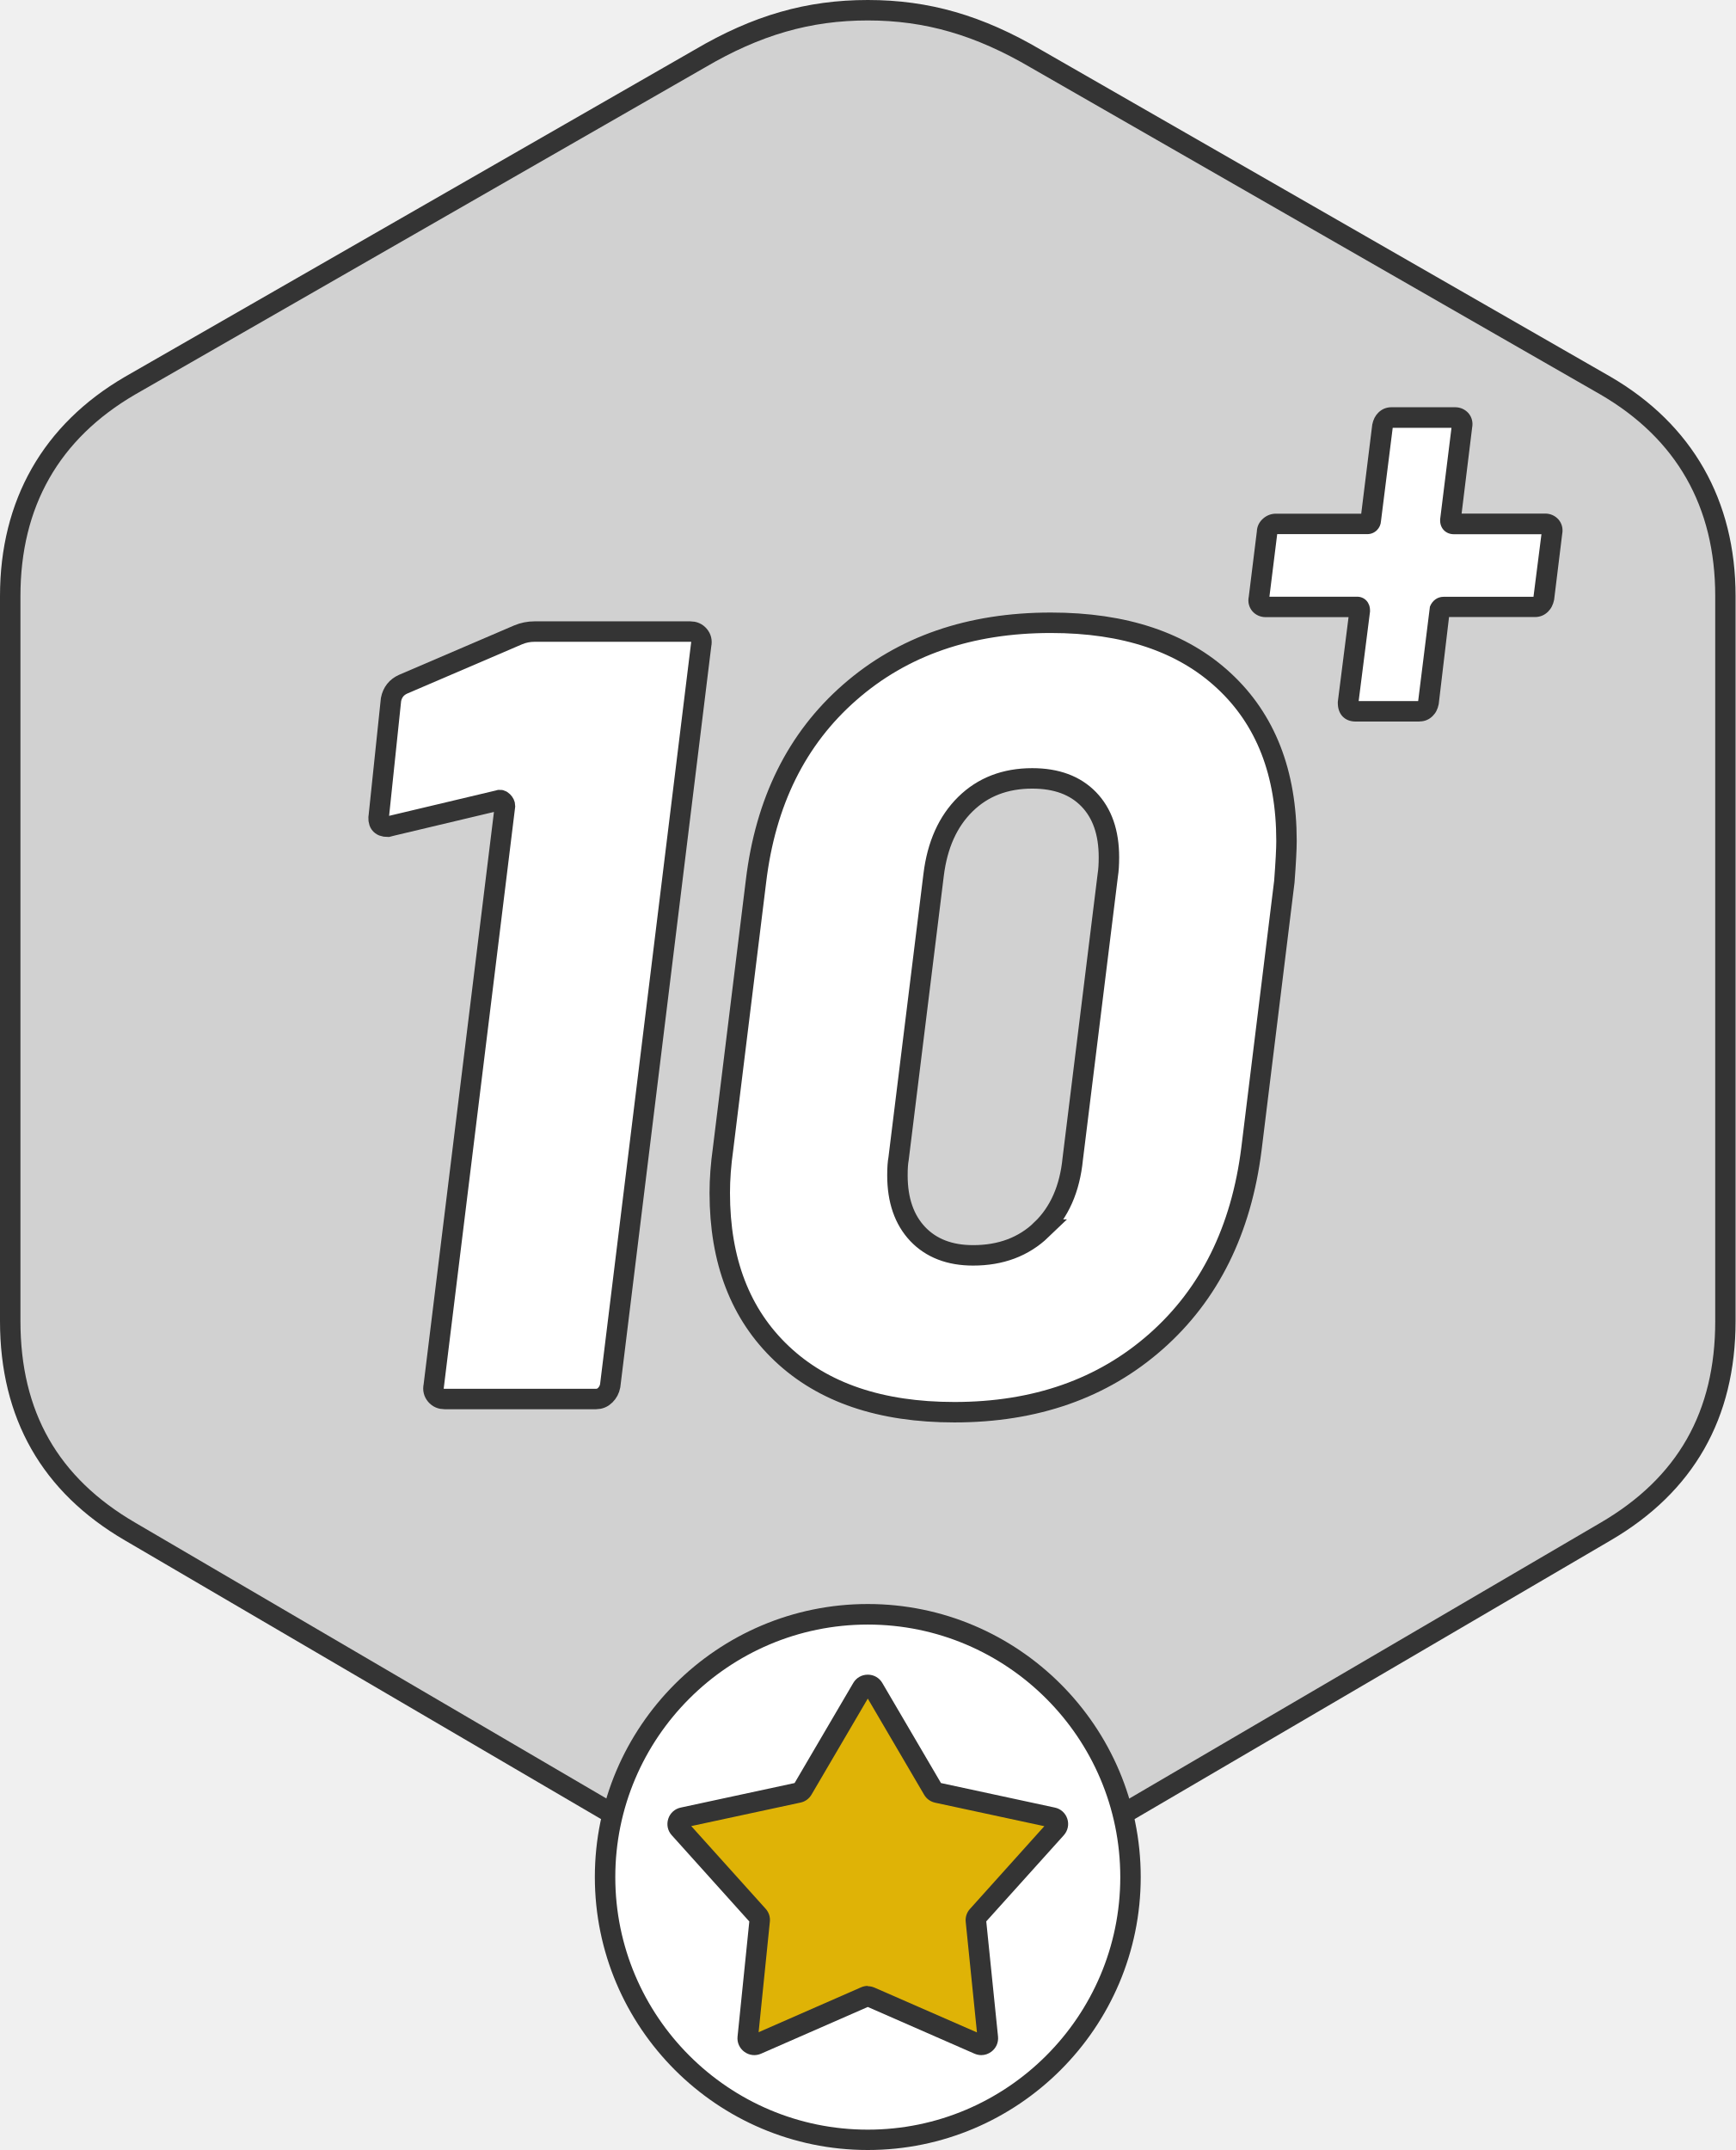
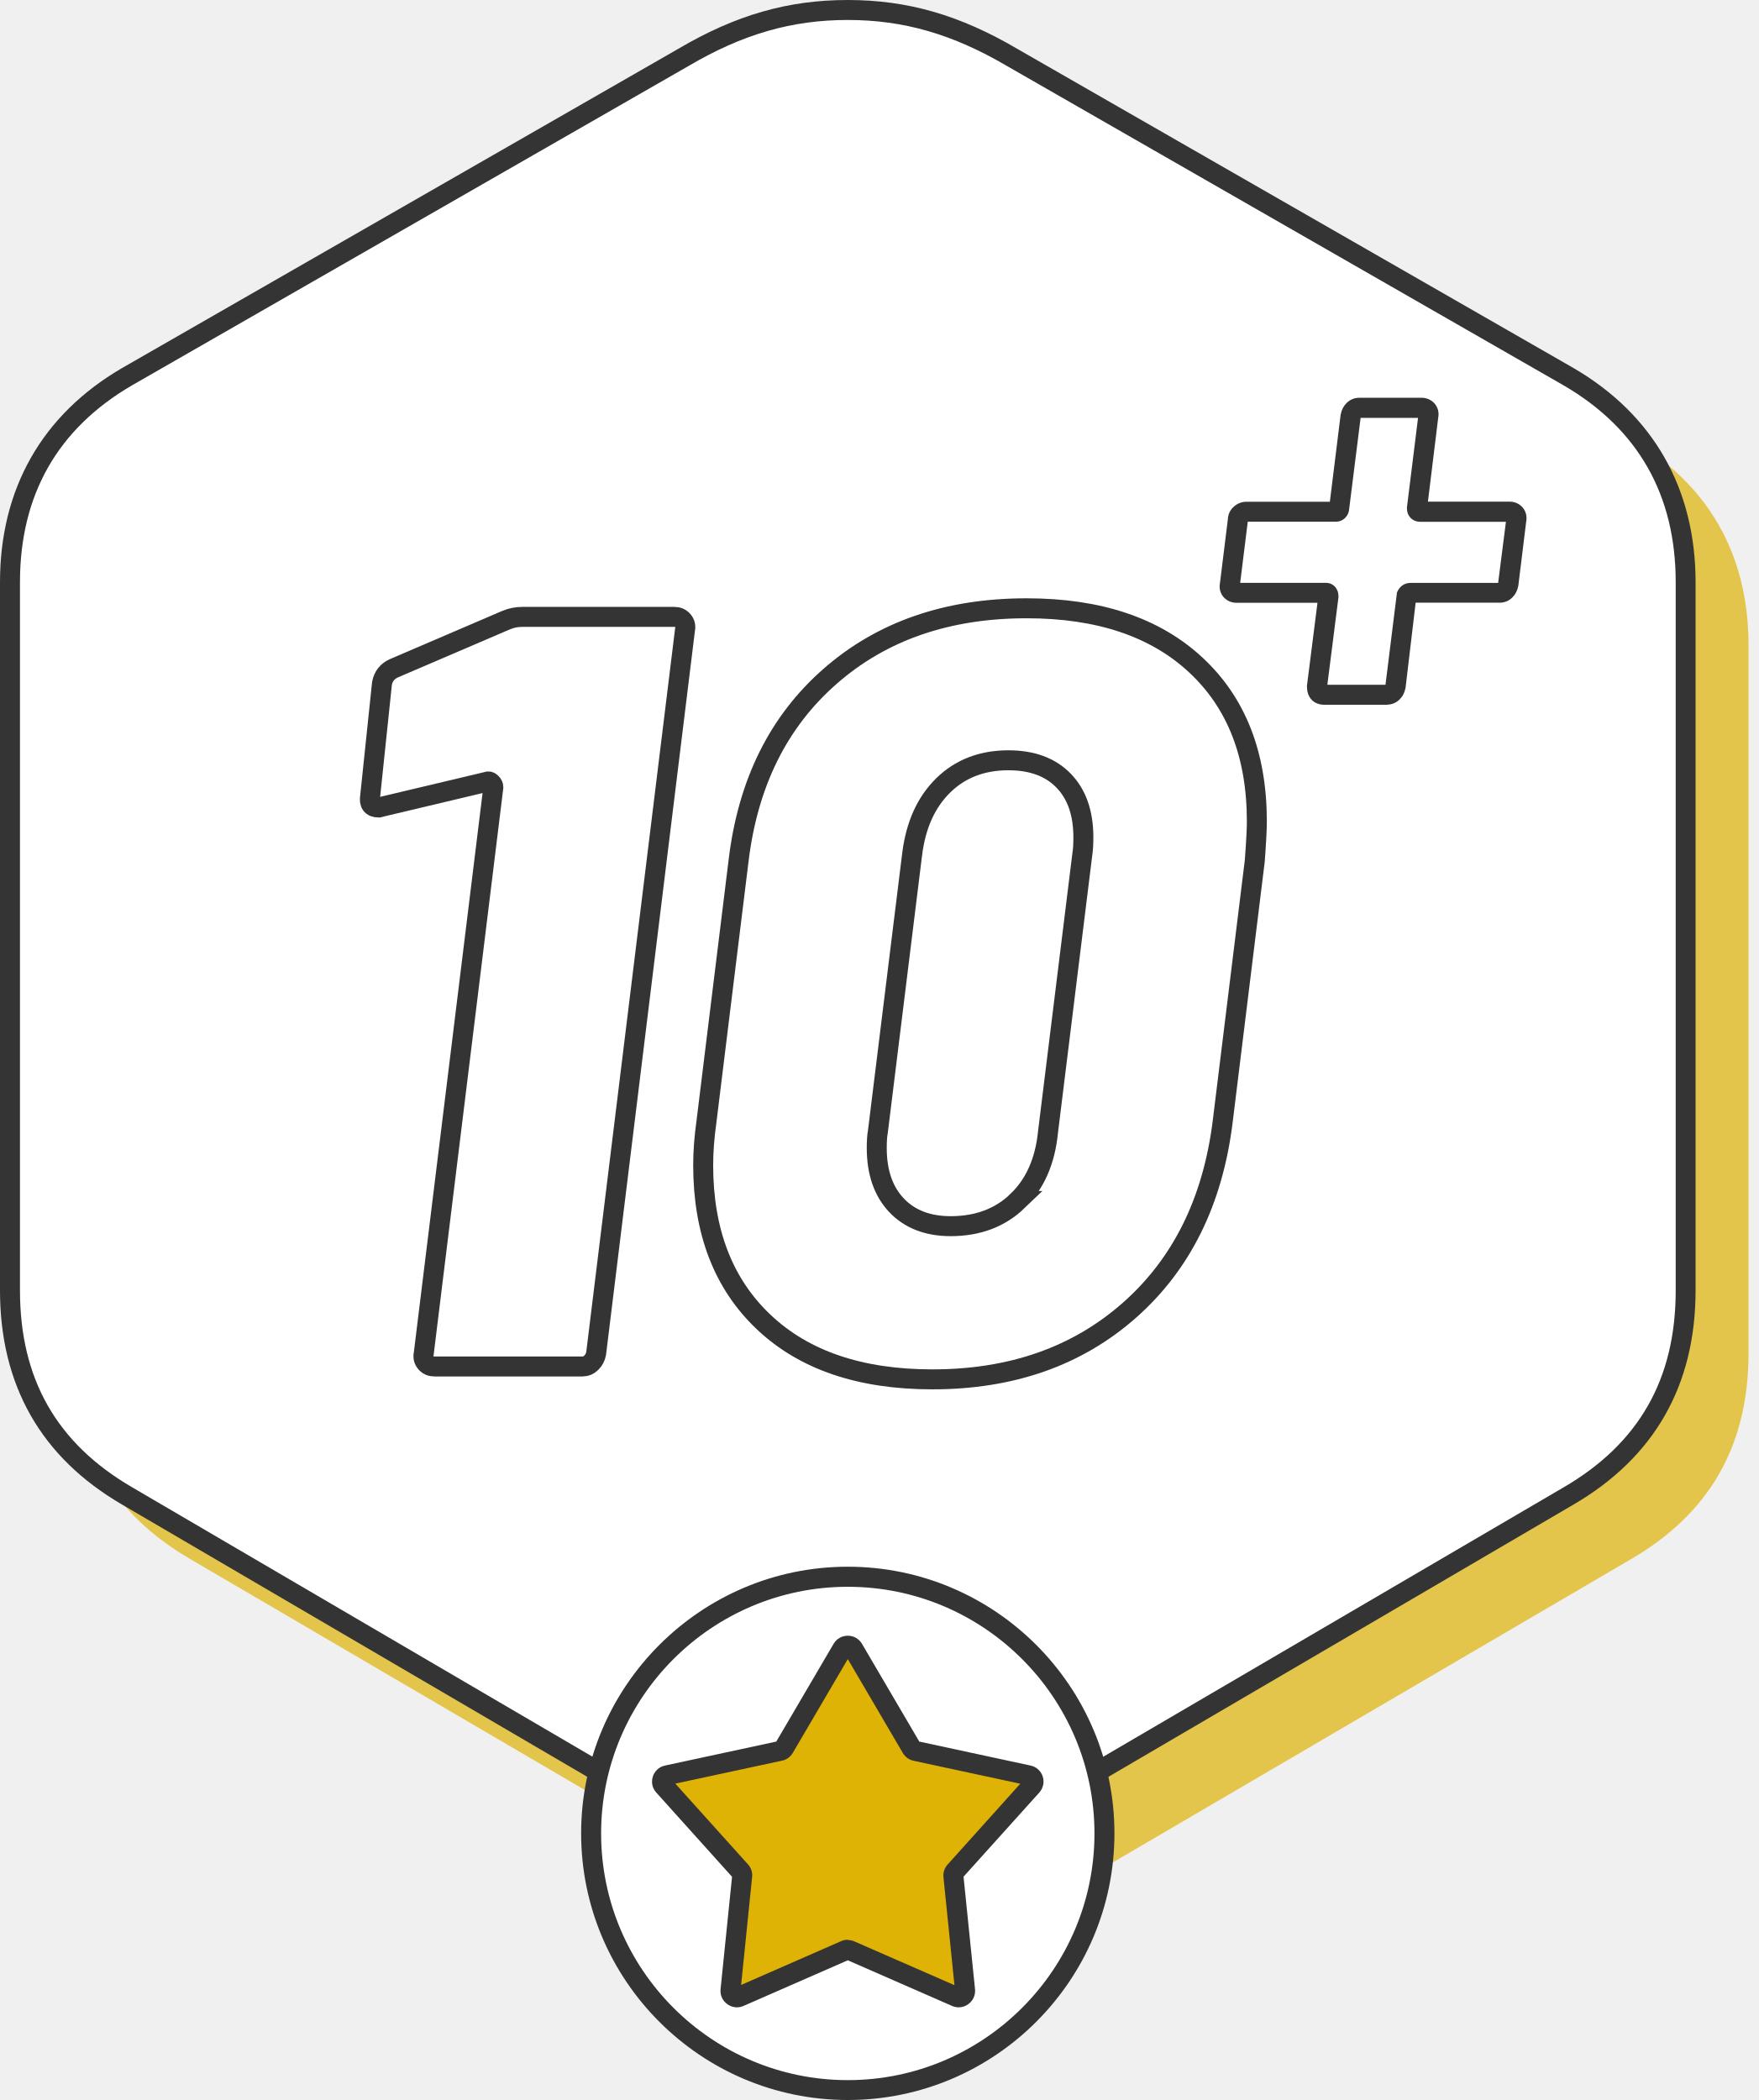
- <svg xmlns="http://www.w3.org/2000/svg" id="Ebene_1" data-name="Ebene 1" viewBox="0 0 169.78 210.28">
+ <svg xmlns="http://www.w3.org/2000/svg" id="Ebene_1" data-name="Ebene 1" viewBox="0 0 176.08 210.28" preserveAspectRatio="xMinYMid meet">
  <defs>
    <style>
      .cls-1, .cls-2 {
        fill: #fff;
      }

      .cls-2 {
        stroke: #343434;
        stroke-miterlimit: 10;
        stroke-width: 2px;
      }

      .cls-3 {
        fill: #dfb306;
      }

      .cls-4 {
        fill: #343434;
      }

      .cls-5 {
-         fill: #d1d1d1;
+         fill: #fff;
+       }
+ 
+       .cls-6 {
+         fill: #dfb306;
+         fill-opacity: .7;
      }
    </style>
  </defs>
  <g>
+     <path class="cls-6" d="M84.89,1c6.01,0,11.08,1.58,16.46,4.75l55.72,31.97c7.6,4.43,11.71,11.4,11.71,20.58v70.91c0,9.5-4.12,16.14-11.71,20.58l-55.72,32.61c-10.45,6.01-22.48,6.01-32.92,0l-55.72-32.61c-7.6-4.43-11.71-11.08-11.71-20.58V58.3c0-9.18,4.12-16.14,11.71-20.58L68.43,5.75c5.38-3.17,10.45-4.75,16.46-4.75Z" transform="translate(6.3 6.3)" />
    <path id="badge-base" class="cls-5" d="M84.89,1c6.01,0,11.08,1.58,16.46,4.75l55.72,31.97c7.6,4.43,11.71,11.4,11.71,20.58v70.91c0,9.5-4.12,16.14-11.71,20.58l-55.72,32.61c-10.45,6.01-22.48,6.01-32.92,0l-55.72-32.61c-7.6-4.43-11.71-11.08-11.71-20.58V58.3c0-9.18,4.12-16.14,11.71-20.58L68.43,5.75c5.38-3.17,10.45-4.75,16.46-4.75Z" />
    <path class="cls-4" d="M84.89,187.91c-5.79,0-11.57-1.55-16.96-4.65l-55.72-32.61c-8.1-4.72-12.21-11.94-12.21-21.44V58.3c0-9.37,4.22-16.78,12.21-21.44L67.93,4.88c5.74-3.38,10.97-4.88,16.96-4.88s11.22,1.51,16.97,4.89l55.71,31.97c7.99,4.66,12.21,12.08,12.21,21.44v70.91c0,9.5-4.11,16.71-12.21,21.44l-55.71,32.61c-5.39,3.1-11.18,4.66-16.97,4.66ZM84.89,2c-5.61,0-10.53,1.42-15.95,4.61L13.21,38.59c-7.44,4.34-11.21,10.97-11.21,19.71v70.91c0,8.86,3.67,15.31,11.22,19.71l55.72,32.61c10.14,5.84,21.78,5.84,31.92,0l55.71-32.6c7.55-4.4,11.22-10.85,11.22-19.71V58.3c0-8.74-3.77-15.37-11.22-19.71L100.85,6.62c-5.43-3.19-10.35-4.62-15.96-4.62Z" />
  </g>
  <g>
    <path class="cls-1" d="M151.68,51.48c.13.16.18.35.13.57l-.81,6.51c-.04.22-.15.41-.3.57s-.35.23-.57.23h-8.93c-.18,0-.31.11-.4.34l-1.07,9.06c-.05.22-.15.41-.3.57s-.35.23-.57.23h-6.25c-.49,0-.74-.27-.74-.81l1.14-9.06c0-.22-.09-.34-.27-.34h-8.93c-.22,0-.4-.08-.54-.23-.13-.16-.18-.35-.13-.57l.81-6.51c0-.22.09-.41.27-.57.18-.16.38-.23.6-.23h8.93c.09,0,.17-.03.23-.1.07-.07.1-.14.1-.23l1.14-9.27c.04-.22.14-.41.3-.57.16-.16.35-.24.57-.24h6.24c.22,0,.4.08.54.24.13.16.18.35.13.57l-1.14,9.27c0,.22.11.34.34.34h8.93c.22,0,.4.08.54.23Z" />
    <path class="cls-4" d="M138.86,70.57h-6.25c-1.06,0-1.74-.71-1.74-1.81v-.12s1.05-8.28,1.05-8.28h-8.11c-.51,0-.98-.21-1.3-.58-.33-.39-.46-.9-.35-1.42l.79-6.39c.02-.49.23-.92.61-1.25.36-.32.8-.48,1.26-.48h8.34l1.08-8.72c.1-.49.29-.86.59-1.16.35-.35.79-.53,1.28-.53h6.24c.51,0,.97.21,1.3.58.33.39.46.89.36,1.41l-1.03,8.41h8.18c.51,0,.97.21,1.3.58h0c.33.39.46.89.36,1.41l-.79,6.44c-.1.49-.29.86-.59,1.16-.35.35-.79.53-1.28.53h-8.41l-1.01,8.52c-.1.5-.29.86-.59,1.16-.35.35-.79.53-1.28.53ZM132.91,68.57h5.82s1.15-9.24,1.15-9.24c.24-.6.74-.96,1.33-.96h8.8l.78-6.12h-8.57c-.77,0-1.34-.56-1.34-1.34v-.12s1.11-8.95,1.11-8.95h-5.75l-1.15,9.15c-.02.32-.16.63-.39.86-.25.25-.58.39-.94.39h-8.82l-.76,6.12h8.57c.74,0,1.27.56,1.27,1.34v.12s-1.11,8.74-1.11,8.74Z" />
  </g>
  <g>
    <circle class="cls-1" cx="84.89" cy="183.58" r="25.7" />
    <path class="cls-4" d="M84.89,210.28c-14.72,0-26.7-11.98-26.7-26.7s11.98-26.7,26.7-26.7,26.7,11.98,26.7,26.7-11.98,26.7-26.7,26.7ZM84.89,158.89c-13.62,0-24.7,11.08-24.7,24.7s11.08,24.7,24.7,24.7,24.7-11.08,24.7-24.7-11.08-24.7-24.7-24.7Z" />
  </g>
  <g>
    <path class="cls-3" d="M85.44,165.11l5.82,9.92c.09.16.24.27.42.3l11.3,2.43c.48.1.67.69.34,1.06l-7.7,8.55c-.12.13-.18.31-.16.49l1.16,11.42c.05.49-.45.85-.9.65l-10.58-4.63c-.16-.07-.35-.07-.52,0l-10.58,4.63c-.45.2-.95-.16-.9-.65l1.16-11.42c.02-.18-.04-.36-.16-.49l-7.7-8.55c-.33-.37-.14-.95.34-1.06l11.3-2.43c.18-.04.33-.15.42-.3l5.82-9.92c.25-.42.86-.42,1.11,0Z" />
    <path class="cls-4" d="M95.99,201c-.22,0-.45-.05-.66-.14l-10.44-4.57-10.44,4.57c-.54.24-1.15.17-1.63-.18-.48-.35-.73-.91-.67-1.49l1.15-11.26-7.59-8.44c-.4-.44-.52-1.04-.34-1.6.18-.56.64-.98,1.22-1.1l11.14-2.4,5.74-9.79c.3-.51.83-.81,1.42-.81h0c.59,0,1.12.3,1.42.81h0s5.74,9.79,5.74,9.79l11.14,2.4c.58.12,1.04.54,1.22,1.1.18.56.05,1.16-.34,1.6l-7.59,8.43,1.15,11.26c.06.59-.19,1.15-.67,1.5-.29.21-.62.32-.96.32ZM84.89,194.26c.23,0,.45.05.66.14l10.02,4.38-1.1-10.81c-.05-.46.1-.92.41-1.26l7.28-8.1-10.69-2.3c-.45-.1-.84-.38-1.07-.78l-5.51-9.4-5.51,9.4c-.23.39-.62.68-1.07.77l-10.69,2.3,7.28,8.09c.31.34.46.8.41,1.26l-1.1,10.81,10.02-4.39c.21-.09.43-.14.66-.14ZM84.75,196.23s0,0,0,0h0Z" />
  </g>
  <g>
    <path class="cls-2" d="M52.29,61.77h15.23c.36,0,.64.12.86.38.21.25.29.55.21.91l-8.9,72.48c-.07.36-.23.66-.48.91-.25.25-.55.38-.91.38h-14.8c-.36,0-.64-.12-.86-.38-.21-.25-.29-.55-.21-.91l6.97-56.72c0-.14-.07-.29-.21-.43-.14-.14-.29-.18-.43-.11l-10.4,2.47-.43.11c-.72,0-1-.39-.86-1.18l1.18-11.26c.14-.71.54-1.21,1.18-1.5l11.26-4.83c.5-.21,1.04-.32,1.61-.32Z" />
    <path class="cls-2" d="M76.47,132.38c-4.04-3.82-6.06-9.06-6.06-15.71,0-1.36.11-2.79.32-4.29l3.22-26.16c.93-7.79,3.98-13.96,9.17-18.5,5.18-4.54,11.74-6.81,19.68-6.81,7.22,0,12.87,1.89,16.94,5.68,4.08,3.79,6.11,9.01,6.11,15.66,0,.79-.07,2.11-.21,3.97l-3.22,26.16c-1,7.94-4.11,14.21-9.33,18.82-5.22,4.61-11.8,6.92-19.73,6.92-7.22,0-12.85-1.91-16.89-5.74ZM101.88,120.26c1.75-1.68,2.77-3.98,3.06-6.92l3.43-27.77c.07-.43.11-1,.11-1.72,0-2.43-.66-4.32-1.98-5.68-1.32-1.36-3.16-2.04-5.52-2.04-2.65,0-4.83.84-6.54,2.52s-2.75,3.98-3.11,6.92l-3.43,27.77c-.07.36-.11.89-.11,1.61,0,2.43.66,4.34,1.98,5.74,1.32,1.39,3.13,2.09,5.42,2.09,2.72,0,4.95-.84,6.7-2.52Z" />
  </g>
</svg>
